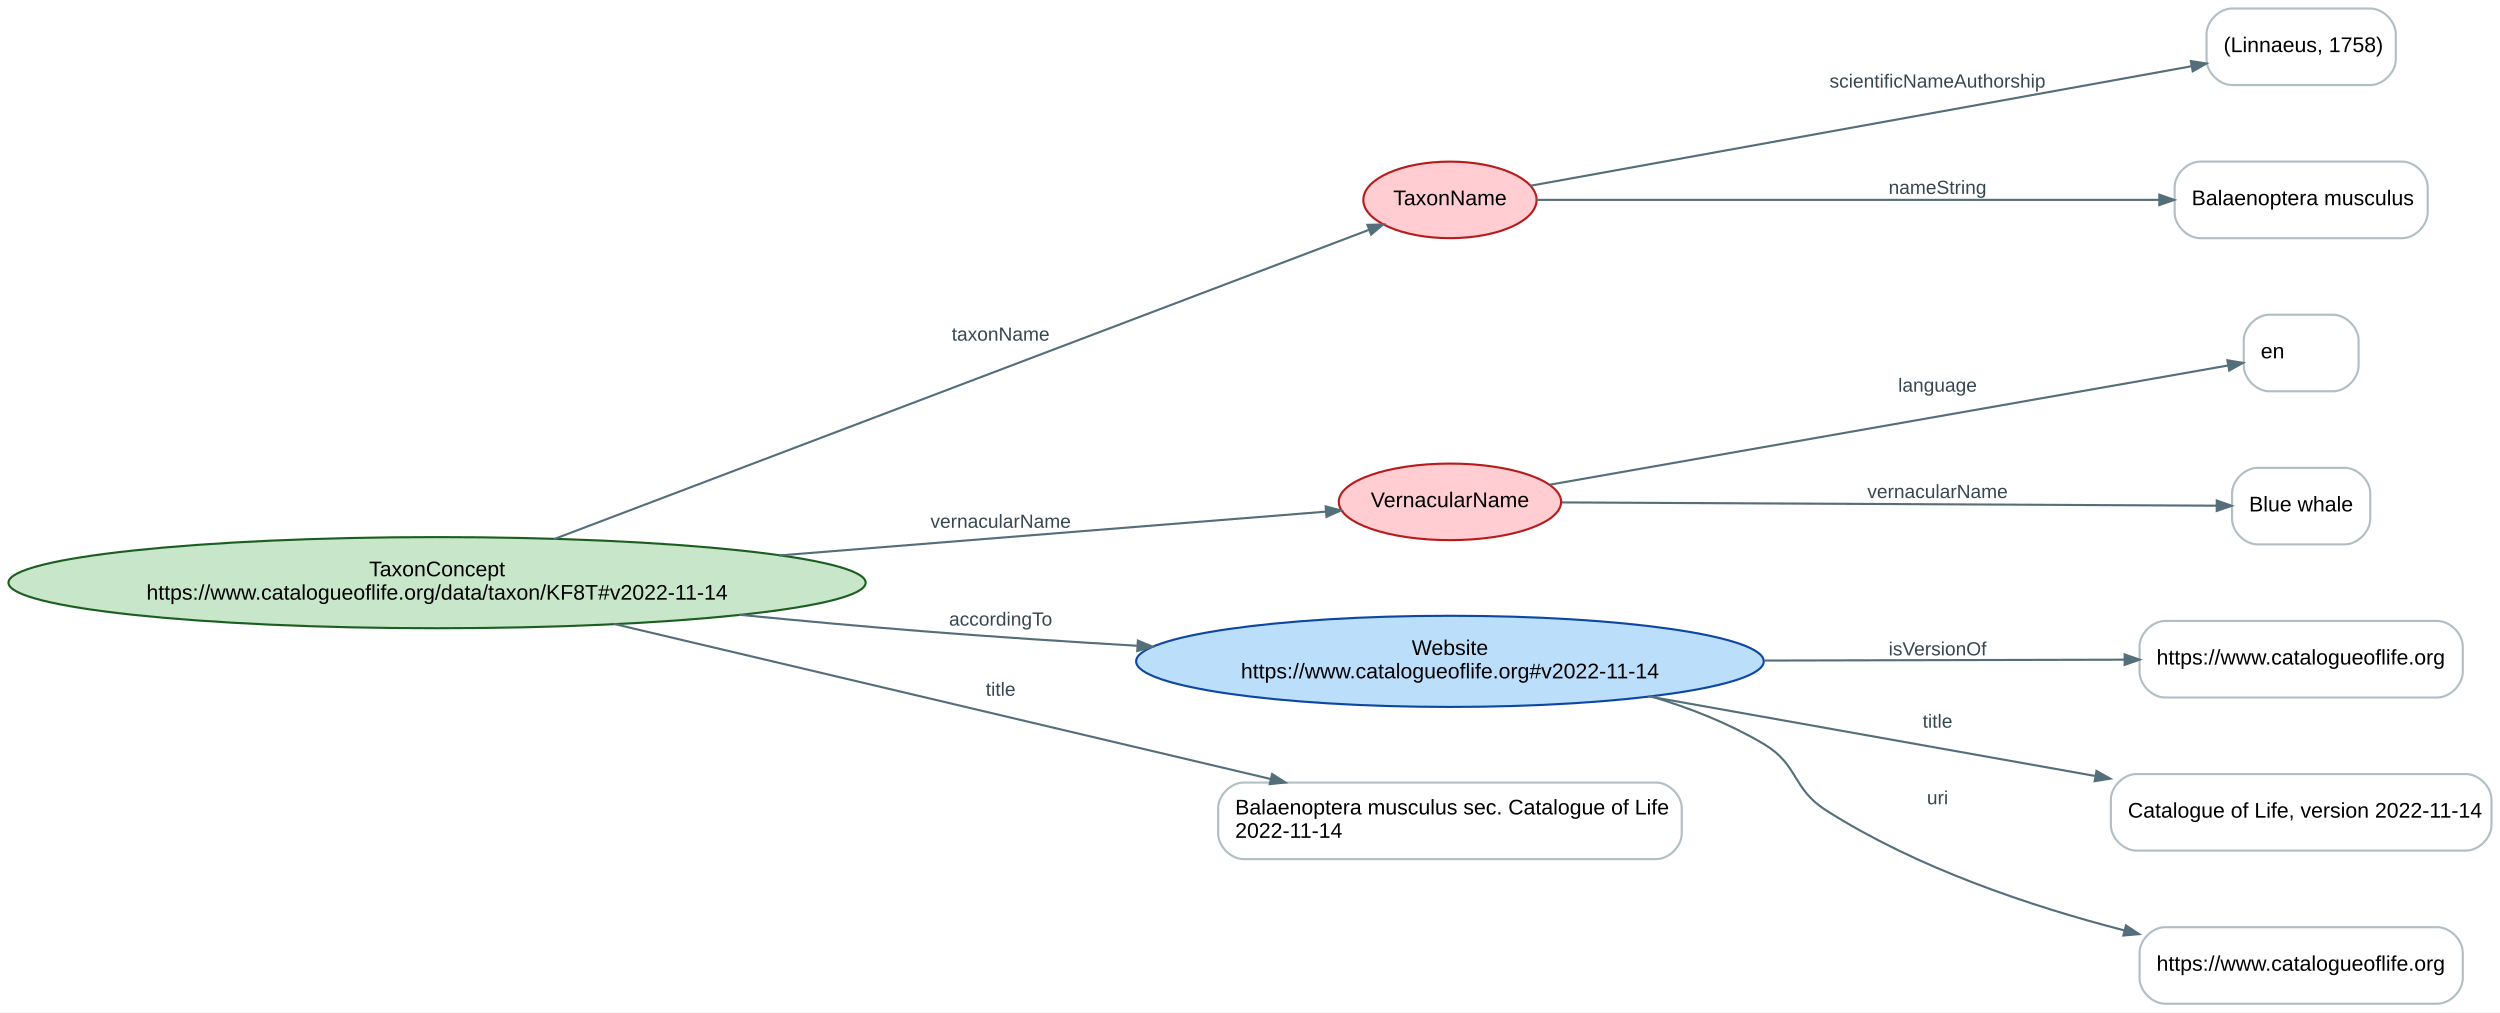
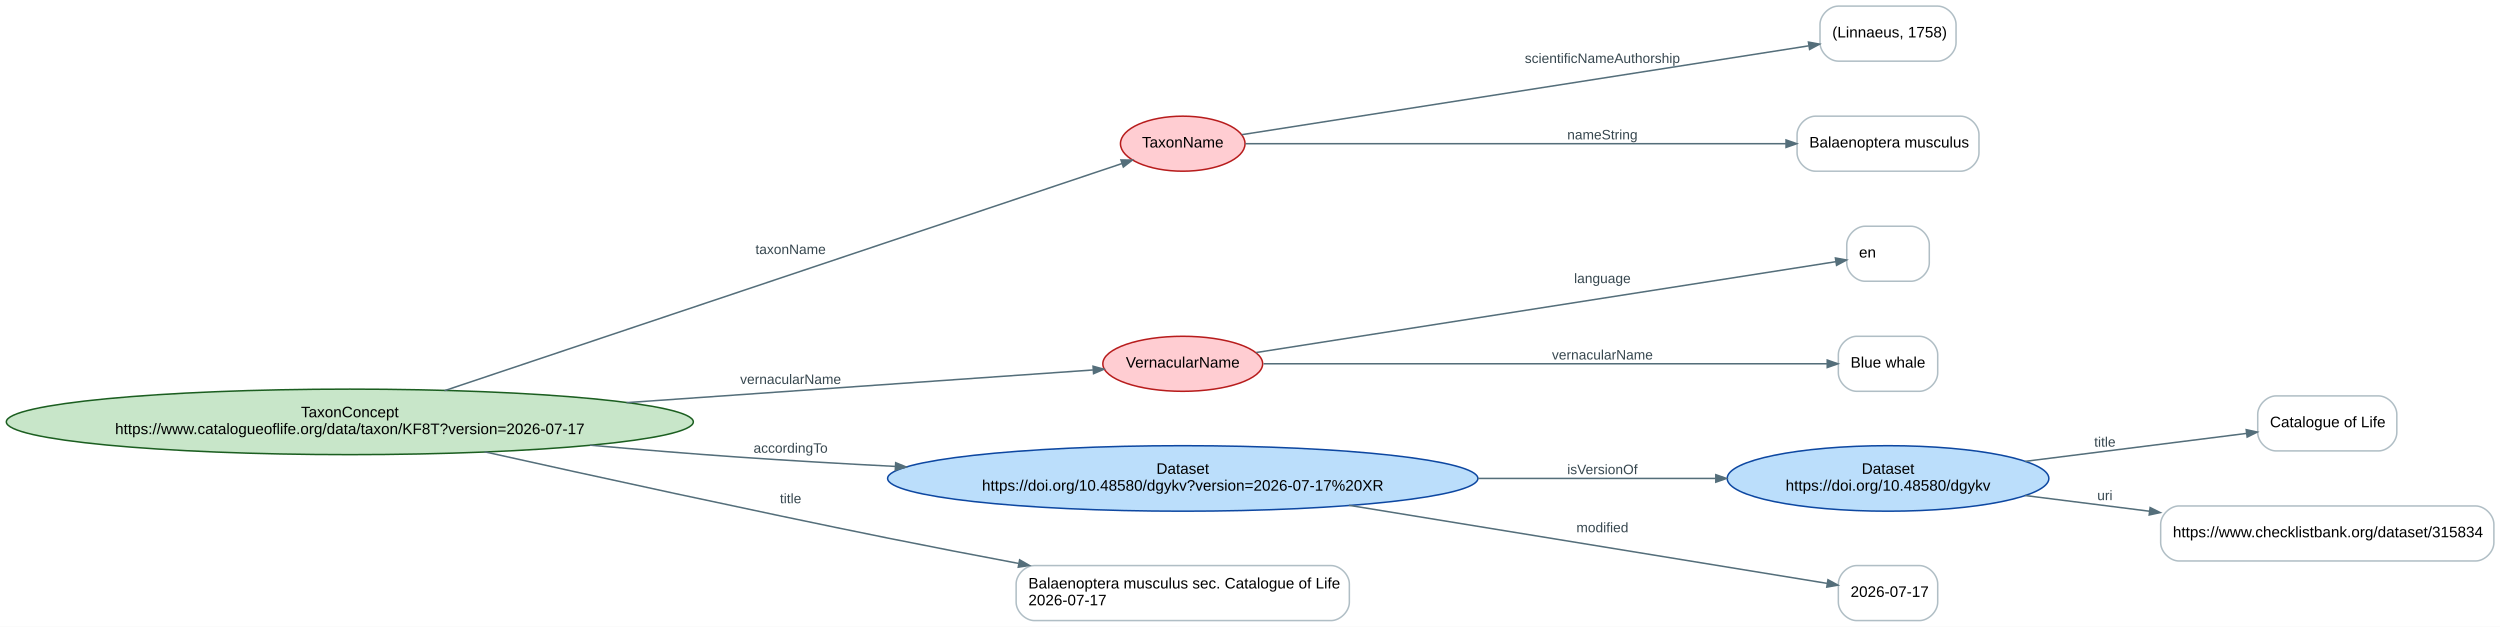
- <svg xmlns="http://www.w3.org/2000/svg" width="100%" height="100%" viewBox="0.00 0.00 1175.62 476.00">
-   <g id="graph0" class="graph" transform="scale(1 1) rotate(0) translate(4 472)">
-     <polygon fill="white" stroke="transparent" points="-4,4 -4,-472 1171.62,-472 1171.62,4 -4,4" />
+ <svg xmlns="http://www.w3.org/2000/svg" width="100%" height="100%" viewBox="0.00 0.00 1635.52 410.00">
+   <g id="graph0" class="graph" transform="scale(1 1) rotate(0) translate(4 406)">
+     <polygon fill="white" stroke="transparent" points="-4,4 -4,-406 1631.52,-406 1631.52,4 -4,4" />
    <g id="node1" class="node">
-       <ellipse fill="#ffcdd2" stroke="#b71c1c" cx="677.84" cy="-378" rx="40.74" ry="18" />
-       <text text-anchor="middle" x="677.84" y="-375.5" font-family="Arial,Helvetica" font-size="10.00">TaxonName</text>
+       <ellipse fill="#ffcdd2" stroke="#b71c1c" cx="769.76" cy="-312" rx="40.74" ry="18" />
+       <text text-anchor="middle" x="769.76" y="-309.5" font-family="Arial,Helvetica" font-size="10.00">TaxonName</text>
    </g>
    <g id="node2" class="node">
-       <path fill="#ffffff" stroke="#b0bec5" d="M1110.62,-468C1110.62,-468 1045.62,-468 1045.62,-468 1039.62,-468 1033.62,-462 1033.62,-456 1033.62,-456 1033.62,-444 1033.62,-444 1033.62,-438 1039.62,-432 1045.62,-432 1045.62,-432 1110.62,-432 1110.62,-432 1116.62,-432 1122.62,-438 1122.62,-444 1122.62,-444 1122.62,-456 1122.62,-456 1122.62,-462 1116.62,-468 1110.62,-468" />
-       <text text-anchor="start" x="1041.62" y="-447.5" font-family="Arial,Helvetica" font-size="10.00">(Linnaeus, 1758)</text>
+       <path fill="#ffffff" stroke="#b0bec5" d="M1263.66,-402C1263.66,-402 1198.66,-402 1198.66,-402 1192.66,-402 1186.66,-396 1186.66,-390 1186.66,-390 1186.66,-378 1186.66,-378 1186.66,-372 1192.66,-366 1198.66,-366 1198.66,-366 1263.66,-366 1263.66,-366 1269.66,-366 1275.66,-372 1275.66,-378 1275.66,-378 1275.66,-390 1275.66,-390 1275.66,-396 1269.66,-402 1263.66,-402" />
+       <text text-anchor="start" x="1194.66" y="-381.5" font-family="Arial,Helvetica" font-size="10.00">(Linnaeus, 1758)</text>
    </g>
    <g id="edge1" class="edge">
-       <path fill="none" stroke="#546e7a" d="M715.59,-384.64C787.09,-397.57 945.02,-426.12 1026.42,-440.83" />
-       <polygon fill="#546e7a" stroke="#546e7a" points="1026.25,-443.29 1033.57,-442.13 1027.12,-438.47 1026.25,-443.29" />
-       <text text-anchor="middle" x="907.12" y="-430.8" font-family="Arial,Helvetica" font-size="9.00" fill="#37474f">scientificNameAuthorship</text>
+       <path fill="none" stroke="#546e7a" d="M808.35,-317.89C890.54,-330.77 1086.26,-361.45 1179.32,-376.03" />
+       <polygon fill="#546e7a" stroke="#546e7a" points="1179.09,-378.48 1186.38,-377.14 1179.85,-373.63 1179.09,-378.48" />
+       <text text-anchor="middle" x="1044.3" y="-364.8" font-family="Arial,Helvetica" font-size="9.00" fill="#37474f">scientificNameAuthorship</text>
    </g>
    <g id="node3" class="node">
-       <path fill="#ffffff" stroke="#b0bec5" d="M1125.62,-396C1125.62,-396 1030.62,-396 1030.62,-396 1024.62,-396 1018.62,-390 1018.62,-384 1018.62,-384 1018.62,-372 1018.62,-372 1018.62,-366 1024.62,-360 1030.62,-360 1030.62,-360 1125.62,-360 1125.62,-360 1131.62,-360 1137.62,-366 1137.62,-372 1137.62,-372 1137.62,-384 1137.62,-384 1137.62,-390 1131.62,-396 1125.62,-396" />
-       <text text-anchor="start" x="1026.62" y="-375.5" font-family="Arial,Helvetica" font-size="10.00">Balaenoptera musculus</text>
+       <path fill="#ffffff" stroke="#b0bec5" d="M1278.66,-330C1278.66,-330 1183.66,-330 1183.66,-330 1177.66,-330 1171.66,-324 1171.66,-318 1171.66,-318 1171.66,-306 1171.66,-306 1171.66,-300 1177.66,-294 1183.66,-294 1183.66,-294 1278.66,-294 1278.66,-294 1284.66,-294 1290.66,-300 1290.66,-306 1290.66,-306 1290.66,-318 1290.66,-318 1290.66,-324 1284.66,-330 1278.66,-330" />
+       <text text-anchor="start" x="1179.66" y="-309.5" font-family="Arial,Helvetica" font-size="10.00">Balaenoptera musculus</text>
    </g>
    <g id="edge2" class="edge">
-       <path fill="none" stroke="#546e7a" d="M718.48,-378C786.93,-378 927.92,-378 1011.28,-378" />
-       <polygon fill="#546e7a" stroke="#546e7a" points="1011.42,-380.45 1018.42,-378 1011.42,-375.55 1011.42,-380.45" />
-       <text text-anchor="middle" x="907.12" y="-380.8" font-family="Arial,Helvetica" font-size="9.00" fill="#37474f">nameString</text>
+       <path fill="none" stroke="#546e7a" d="M810.73,-312C889.95,-312 1067.6,-312 1164.34,-312" />
+       <polygon fill="#546e7a" stroke="#546e7a" points="1164.44,-314.45 1171.44,-312 1164.44,-309.55 1164.44,-314.45" />
+       <text text-anchor="middle" x="1044.3" y="-314.8" font-family="Arial,Helvetica" font-size="9.00" fill="#37474f">nameString</text>
    </g>
    <g id="node4" class="node">
-       <ellipse fill="#ffcdd2" stroke="#b71c1c" cx="677.84" cy="-236" rx="52.28" ry="18" />
-       <text text-anchor="middle" x="677.84" y="-233.5" font-family="Arial,Helvetica" font-size="10.00">VernacularName</text>
+       <ellipse fill="#ffcdd2" stroke="#b71c1c" cx="769.76" cy="-168" rx="52.28" ry="18" />
+       <text text-anchor="middle" x="769.76" y="-165.5" font-family="Arial,Helvetica" font-size="10.00">VernacularName</text>
    </g>
    <g id="node5" class="node">
-       <path fill="#ffffff" stroke="#b0bec5" d="M1093.12,-324C1093.12,-324 1063.12,-324 1063.12,-324 1057.12,-324 1051.12,-318 1051.12,-312 1051.12,-312 1051.12,-300 1051.12,-300 1051.12,-294 1057.12,-288 1063.12,-288 1063.12,-288 1093.12,-288 1093.12,-288 1099.12,-288 1105.12,-294 1105.12,-300 1105.12,-300 1105.12,-312 1105.12,-312 1105.12,-318 1099.12,-324 1093.12,-324" />
-       <text text-anchor="start" x="1059.12" y="-303.5" font-family="Arial,Helvetica" font-size="10.00">en</text>
+       <path fill="#ffffff" stroke="#b0bec5" d="M1246.16,-258C1246.16,-258 1216.16,-258 1216.16,-258 1210.16,-258 1204.16,-252 1204.16,-246 1204.16,-246 1204.16,-234 1204.16,-234 1204.16,-228 1210.16,-222 1216.16,-222 1216.16,-222 1246.16,-222 1246.16,-222 1252.16,-222 1258.16,-228 1258.16,-234 1258.16,-234 1258.16,-246 1258.16,-246 1258.16,-252 1252.16,-258 1246.16,-258" />
+       <text text-anchor="start" x="1212.16" y="-237.5" font-family="Arial,Helvetica" font-size="10.00">en</text>
    </g>
    <g id="edge3" class="edge">
-       <path fill="none" stroke="#546e7a" d="M724.91,-244.1C806.08,-258.36 972.67,-287.64 1043.77,-300.14" />
-       <polygon fill="#546e7a" stroke="#546e7a" points="1043.43,-302.57 1050.75,-301.37 1044.28,-297.74 1043.43,-302.57" />
-       <text text-anchor="middle" x="907.12" y="-287.8" font-family="Arial,Helvetica" font-size="9.00" fill="#37474f">language</text>
+       <path fill="none" stroke="#546e7a" d="M817.76,-175.37C910.89,-189.96 1116.74,-222.22 1197.11,-234.82" />
+       <polygon fill="#546e7a" stroke="#546e7a" points="1196.74,-237.24 1204.04,-235.91 1197.5,-232.4 1196.74,-237.24" />
+       <text text-anchor="middle" x="1044.3" y="-220.8" font-family="Arial,Helvetica" font-size="9.00" fill="#37474f">language</text>
    </g>
    <g id="node6" class="node">
-       <path fill="#ffffff" stroke="#b0bec5" d="M1098.62,-252C1098.62,-252 1057.62,-252 1057.62,-252 1051.62,-252 1045.62,-246 1045.62,-240 1045.62,-240 1045.62,-228 1045.62,-228 1045.62,-222 1051.62,-216 1057.62,-216 1057.62,-216 1098.62,-216 1098.62,-216 1104.62,-216 1110.62,-222 1110.62,-228 1110.62,-228 1110.62,-240 1110.62,-240 1110.62,-246 1104.62,-252 1098.62,-252" />
-       <text text-anchor="start" x="1053.62" y="-231.5" font-family="Arial,Helvetica" font-size="10.00">Blue whale</text>
+       <path fill="#ffffff" stroke="#b0bec5" d="M1251.66,-186C1251.66,-186 1210.66,-186 1210.66,-186 1204.66,-186 1198.66,-180 1198.66,-174 1198.66,-174 1198.66,-162 1198.66,-162 1198.66,-156 1204.66,-150 1210.66,-150 1210.66,-150 1251.66,-150 1251.66,-150 1257.66,-150 1263.66,-156 1263.66,-162 1263.66,-162 1263.66,-174 1263.66,-174 1263.66,-180 1257.66,-186 1251.66,-186" />
+       <text text-anchor="start" x="1206.66" y="-165.5" font-family="Arial,Helvetica" font-size="10.00">Blue whale</text>
    </g>
    <g id="edge4" class="edge">
-       <path fill="none" stroke="#546e7a" d="M730.5,-235.74C811.38,-235.33 966.13,-234.56 1038.29,-234.2" />
-       <polygon fill="#546e7a" stroke="#546e7a" points="1038.43,-236.64 1045.42,-234.16 1038.41,-231.74 1038.43,-236.64" />
-       <text text-anchor="middle" x="907.12" y="-237.8" font-family="Arial,Helvetica" font-size="9.00" fill="#37474f">vernacularName</text>
+       <path fill="none" stroke="#546e7a" d="M822.57,-168C915.5,-168 1108.54,-168 1191.21,-168" />
+       <polygon fill="#546e7a" stroke="#546e7a" points="1191.39,-170.45 1198.39,-168 1191.39,-165.55 1191.39,-170.45" />
+       <text text-anchor="middle" x="1044.3" y="-170.8" font-family="Arial,Helvetica" font-size="9.00" fill="#37474f">vernacularName</text>
    </g>
    <g id="node7" class="node">
-       <ellipse fill="#bbdefb" stroke="#0d47a1" cx="677.84" cy="-161" rx="147.57" ry="21.43" />
-       <text text-anchor="middle" x="677.84" y="-164" font-family="Arial,Helvetica" font-size="10.00">Website</text>
-       <text text-anchor="middle" x="677.84" y="-153" font-family="Arial,Helvetica" font-size="10.00">https://www.catalogueoflife.org#v2022-11-14</text>
+       <ellipse fill="#bbdefb" stroke="#0d47a1" cx="1231.16" cy="-93" rx="105.22" ry="21.43" />
+       <text text-anchor="middle" x="1231.16" y="-96" font-family="Arial,Helvetica" font-size="10.00">Dataset</text>
+       <text text-anchor="middle" x="1231.16" y="-85" font-family="Arial,Helvetica" font-size="10.00">https://doi.org/10.48580/dgykv</text>
    </g>
    <g id="node8" class="node">
-       <path fill="#ffffff" stroke="#b0bec5" d="M1142.12,-180C1142.12,-180 1014.12,-180 1014.12,-180 1008.12,-180 1002.12,-174 1002.12,-168 1002.12,-168 1002.12,-156 1002.12,-156 1002.12,-150 1008.12,-144 1014.12,-144 1014.12,-144 1142.12,-144 1142.12,-144 1148.12,-144 1154.12,-150 1154.12,-156 1154.12,-156 1154.12,-168 1154.12,-168 1154.12,-174 1148.12,-180 1142.12,-180" />
-       <text text-anchor="start" x="1010.12" y="-159.5" font-family="Arial,Helvetica" font-size="10.00">https://www.catalogueoflife.org</text>
+       <path fill="#ffffff" stroke="#b0bec5" d="M1552.02,-147C1552.02,-147 1485.02,-147 1485.02,-147 1479.02,-147 1473.02,-141 1473.02,-135 1473.02,-135 1473.02,-123 1473.02,-123 1473.02,-117 1479.02,-111 1485.02,-111 1485.02,-111 1552.02,-111 1552.02,-111 1558.02,-111 1564.02,-117 1564.02,-123 1564.02,-123 1564.02,-135 1564.02,-135 1564.02,-141 1558.02,-147 1552.02,-147" />
+       <text text-anchor="start" x="1481.02" y="-126.5" font-family="Arial,Helvetica" font-size="10.00">Catalogue of Life</text>
    </g>
    <g id="edge5" class="edge">
-       <path fill="none" stroke="#546e7a" d="M825.73,-161.37C882.89,-161.51 946.23,-161.67 995.03,-161.79" />
-       <polygon fill="#546e7a" stroke="#546e7a" points="995.11,-164.24 1002.12,-161.81 995.13,-159.34 995.11,-164.24" />
-       <text text-anchor="middle" x="907.12" y="-163.8" font-family="Arial,Helvetica" font-size="9.00" fill="#37474f">isVersionOf</text>
+       <path fill="none" stroke="#546e7a" d="M1320.88,-104.19C1368.42,-110.19 1425.33,-117.37 1465.66,-122.46" />
+       <polygon fill="#546e7a" stroke="#546e7a" points="1465.49,-124.91 1472.74,-123.35 1466.11,-120.04 1465.49,-124.91" />
+       <text text-anchor="middle" x="1373.02" y="-113.8" font-family="Arial,Helvetica" font-size="9.00" fill="#37474f">title</text>
    </g>
    <g id="node9" class="node">
-       <path fill="#ffffff" stroke="#b0bec5" d="M1155.62,-108C1155.62,-108 1000.62,-108 1000.62,-108 994.62,-108 988.62,-102 988.62,-96 988.62,-96 988.62,-84 988.62,-84 988.62,-78 994.62,-72 1000.62,-72 1000.62,-72 1155.62,-72 1155.62,-72 1161.62,-72 1167.62,-78 1167.62,-84 1167.62,-84 1167.62,-96 1167.62,-96 1167.62,-102 1161.62,-108 1155.62,-108" />
-       <text text-anchor="start" x="996.62" y="-87.5" font-family="Arial,Helvetica" font-size="10.00">Catalogue of Life, version 2022-11-14</text>
+       <path fill="#ffffff" stroke="#b0bec5" d="M1615.52,-75C1615.52,-75 1421.52,-75 1421.52,-75 1415.52,-75 1409.52,-69 1409.52,-63 1409.52,-63 1409.52,-51 1409.52,-51 1409.52,-45 1415.52,-39 1421.52,-39 1421.52,-39 1615.52,-39 1615.52,-39 1621.52,-39 1627.52,-45 1627.52,-51 1627.52,-51 1627.52,-63 1627.52,-63 1627.52,-69 1621.52,-75 1615.52,-75" />
+       <text text-anchor="start" x="1417.52" y="-54.5" font-family="Arial,Helvetica" font-size="10.00">https://www.checklistbank.org/dataset/315834</text>
    </g>
    <g id="edge6" class="edge">
-       <path fill="none" stroke="#546e7a" d="M771.21,-144.53C834.16,-133.31 917.32,-118.49 981.05,-107.13" />
-       <polygon fill="#546e7a" stroke="#546e7a" points="981.87,-109.47 988.33,-105.83 981.01,-104.65 981.87,-109.47" />
-       <text text-anchor="middle" x="907.12" y="-129.8" font-family="Arial,Helvetica" font-size="9.00" fill="#37474f">title</text>
+       <path fill="none" stroke="#546e7a" d="M1320.88,-81.81C1346.57,-78.57 1374.98,-74.98 1402.04,-71.57" />
+       <polygon fill="#546e7a" stroke="#546e7a" points="1402.63,-73.96 1409.26,-70.66 1402.01,-69.1 1402.63,-73.96" />
+       <text text-anchor="middle" x="1373.02" y="-78.8" font-family="Arial,Helvetica" font-size="9.00" fill="#37474f">uri</text>
    </g>
    <g id="node10" class="node">
-       <path fill="#ffffff" stroke="#b0bec5" d="M1142.12,-36C1142.12,-36 1014.12,-36 1014.12,-36 1008.12,-36 1002.12,-30 1002.12,-24 1002.12,-24 1002.12,-12 1002.12,-12 1002.12,-6 1008.12,0 1014.12,0 1014.12,0 1142.12,0 1142.12,0 1148.12,0 1154.12,-6 1154.12,-12 1154.12,-12 1154.12,-24 1154.12,-24 1154.12,-30 1148.12,-36 1142.12,-36" />
-       <text text-anchor="start" x="1010.12" y="-15.5" font-family="Arial,Helvetica" font-size="10.00">https://www.catalogueoflife.org</text>
+       <ellipse fill="#bbdefb" stroke="#0d47a1" cx="769.76" cy="-93" rx="193.08" ry="21.43" />
+       <text text-anchor="middle" x="769.76" y="-96" font-family="Arial,Helvetica" font-size="10.00">Dataset</text>
+       <text text-anchor="middle" x="769.76" y="-85" font-family="Arial,Helvetica" font-size="10.00">https://doi.org/10.48580/dgykv?version=2026-07-17%20XR</text>
    </g>
    <g id="edge7" class="edge">
-       <path fill="none" stroke="#546e7a" d="M772.07,-144.63C790.59,-139.1 809.33,-131.75 825.62,-122 841.81,-112.31 838.72,-101.15 854.62,-91 897.24,-63.81 950.95,-45.81 994.93,-34.49" />
-       <polygon fill="#546e7a" stroke="#546e7a" points="995.71,-36.82 1001.9,-32.73 994.51,-32.07 995.71,-36.82" />
-       <text text-anchor="middle" x="907.12" y="-93.8" font-family="Arial,Helvetica" font-size="9.00" fill="#37474f">uri</text>
+       <path fill="none" stroke="#546e7a" d="M962.92,-93C1015.9,-93 1071.6,-93 1118.37,-93" />
+       <polygon fill="#546e7a" stroke="#546e7a" points="1118.5,-95.45 1125.5,-93 1118.5,-90.55 1118.5,-95.45" />
+       <text text-anchor="middle" x="1044.3" y="-95.8" font-family="Arial,Helvetica" font-size="9.00" fill="#37474f">isVersionOf</text>
    </g>
    <g id="node11" class="node">
-       <ellipse fill="#c8e6c9" stroke="#1b5e20" cx="201.53" cy="-198" rx="201.55" ry="21.43" />
-       <text text-anchor="middle" x="201.53" y="-201" font-family="Arial,Helvetica" font-size="10.00">TaxonConcept</text>
-       <text text-anchor="middle" x="201.53" y="-190" font-family="Arial,Helvetica" font-size="10.00">https://www.catalogueoflife.org/data/taxon/KF8T#v2022-11-14</text>
+       <path fill="#ffffff" stroke="#b0bec5" d="M1251.66,-36C1251.66,-36 1210.66,-36 1210.66,-36 1204.66,-36 1198.66,-30 1198.66,-24 1198.66,-24 1198.66,-12 1198.66,-12 1198.66,-6 1204.66,0 1210.66,0 1210.66,0 1251.66,0 1251.66,0 1257.66,0 1263.66,-6 1263.66,-12 1263.66,-12 1263.66,-24 1263.66,-24 1263.66,-30 1257.66,-36 1251.66,-36" />
+       <text text-anchor="start" x="1206.66" y="-15.5" font-family="Arial,Helvetica" font-size="10.00">2026-07-17</text>
+     </g>
+     <g id="edge8" class="edge">
+       <path fill="none" stroke="#546e7a" d="M878.47,-75.42C978.77,-59.04 1122.8,-35.53 1191.22,-24.36" />
+       <polygon fill="#546e7a" stroke="#546e7a" points="1191.88,-26.73 1198.39,-23.19 1191.09,-21.9 1191.88,-26.73" />
+       <text text-anchor="middle" x="1044.3" y="-57.8" font-family="Arial,Helvetica" font-size="9.00" fill="#37474f">modified</text>
+     </g>
+     <g id="node12" class="node">
+       <ellipse fill="#c8e6c9" stroke="#1b5e20" cx="224.86" cy="-130" rx="224.72" ry="21.43" />
+       <text text-anchor="middle" x="224.86" y="-133" font-family="Arial,Helvetica" font-size="10.00">TaxonConcept</text>
+       <text text-anchor="middle" x="224.86" y="-122" font-family="Arial,Helvetica" font-size="10.00">https://www.catalogueoflife.org/data/taxon/KF8T?version=2026-07-17</text>
+     </g>
+     <g id="edge11" class="edge">
+       <path fill="none" stroke="#546e7a" d="M286.82,-150.44C399.37,-188.17 636.82,-267.77 730.03,-299.02" />
+       <polygon fill="#546e7a" stroke="#546e7a" points="729.34,-301.37 736.76,-301.27 730.9,-296.72 729.34,-301.37" />
+       <text text-anchor="middle" x="513.22" y="-239.8" font-family="Arial,Helvetica" font-size="9.00" fill="#37474f">taxonName</text>
+     </g>
+     <g id="edge12" class="edge">
+       <path fill="none" stroke="#546e7a" d="M405.88,-142.6C511.82,-150.02 638.79,-158.9 710.99,-163.96" />
+       <polygon fill="#546e7a" stroke="#546e7a" points="711.08,-166.42 718.23,-164.46 711.42,-161.53 711.08,-166.42" />
+       <text text-anchor="middle" x="513.22" y="-154.8" font-family="Arial,Helvetica" font-size="9.00" fill="#37474f">vernacularName</text>
    </g>
    <g id="edge10" class="edge">
-       <path fill="none" stroke="#546e7a" d="M256.47,-218.47C353.77,-255.4 556.28,-332.25 639.69,-363.9" />
-       <polygon fill="#546e7a" stroke="#546e7a" points="639.03,-366.27 646.44,-366.47 640.77,-361.69 639.03,-366.27" />
-       <text text-anchor="middle" x="466.55" y="-311.8" font-family="Arial,Helvetica" font-size="9.00" fill="#37474f">taxonName</text>
+       <path fill="none" stroke="#546e7a" d="M381.91,-114.76C413.91,-111.93 447.39,-109.18 478.72,-107 511.94,-104.69 547.32,-102.64 581.55,-100.87" />
+       <polygon fill="#546e7a" stroke="#546e7a" points="581.96,-103.3 588.83,-100.49 581.71,-98.41 581.96,-103.3" />
+       <text text-anchor="middle" x="513.22" y="-109.8" font-family="Arial,Helvetica" font-size="9.00" fill="#37474f">accordingTo</text>
    </g>
-     <g id="edge11" class="edge">
-       <path fill="none" stroke="#546e7a" d="M362.44,-210.81C451.14,-217.92 556.01,-226.32 619.42,-231.4" />
-       <polygon fill="#546e7a" stroke="#546e7a" points="619.39,-233.86 626.57,-231.97 619.78,-228.97 619.39,-233.86" />
-       <text text-anchor="middle" x="466.55" y="-223.8" font-family="Arial,Helvetica" font-size="9.00" fill="#37474f">vernacularName</text>
+     <g id="node13" class="node">
+       <path fill="#ffffff" stroke="#b0bec5" d="M866.76,-36C866.76,-36 672.76,-36 672.76,-36 666.76,-36 660.76,-30 660.76,-24 660.76,-24 660.76,-12 660.76,-12 660.76,-6 666.76,0 672.76,0 672.76,0 866.76,0 866.76,0 872.76,0 878.76,-6 878.76,-12 878.76,-12 878.76,-24 878.76,-24 878.76,-30 872.76,-36 866.76,-36" />
+       <text text-anchor="start" x="668.76" y="-21" font-family="Arial,Helvetica" font-size="10.00">Balaenoptera musculus sec. Catalogue of Life</text>
+       <text text-anchor="start" x="668.76" y="-10" font-family="Arial,Helvetica" font-size="10.00">2026-07-17</text>
    </g>
    <g id="edge9" class="edge">
-       <path fill="none" stroke="#546e7a" d="M343.55,-182.91C372.79,-180.05 403.41,-177.25 432.05,-175 463.91,-172.49 498.13,-170.25 530.59,-168.34" />
-       <polygon fill="#546e7a" stroke="#546e7a" points="531.08,-170.76 537.93,-167.91 530.8,-165.87 531.08,-170.76" />
-       <text text-anchor="middle" x="466.55" y="-177.8" font-family="Arial,Helvetica" font-size="9.00" fill="#37474f">accordingTo</text>
-     </g>
-     <g id="node12" class="node">
-       <path fill="#ffffff" stroke="#b0bec5" d="M774.84,-104C774.84,-104 580.84,-104 580.84,-104 574.84,-104 568.84,-98 568.84,-92 568.84,-92 568.84,-80 568.84,-80 568.84,-74 574.84,-68 580.84,-68 580.84,-68 774.84,-68 774.84,-68 780.84,-68 786.84,-74 786.84,-80 786.84,-80 786.84,-92 786.84,-92 786.84,-98 780.84,-104 774.84,-104" />
-       <text text-anchor="start" x="576.84" y="-89" font-family="Arial,Helvetica" font-size="10.00">Balaenoptera musculus sec. Catalogue of Life</text>
-       <text text-anchor="start" x="576.84" y="-78" font-family="Arial,Helvetica" font-size="10.00">2022-11-14</text>
-     </g>
-     <g id="edge8" class="edge">
-       <path fill="none" stroke="#546e7a" d="M284.6,-178.62C371.08,-158.2 506.56,-126.21 593.51,-105.68" />
-       <polygon fill="#546e7a" stroke="#546e7a" points="594.21,-108.03 600.46,-104.03 593.09,-103.26 594.21,-108.03" />
-       <text text-anchor="middle" x="466.55" y="-144.8" font-family="Arial,Helvetica" font-size="9.00" fill="#37474f">title</text>
+       <path fill="none" stroke="#546e7a" d="M312.95,-110.43C383.86,-94.66 486.61,-72.2 576.72,-54 604.46,-48.4 634.52,-42.62 662.43,-37.38" />
+       <polygon fill="#546e7a" stroke="#546e7a" points="663.05,-39.76 669.48,-36.06 662.15,-34.94 663.05,-39.76" />
+       <text text-anchor="middle" x="513.22" y="-76.8" font-family="Arial,Helvetica" font-size="9.00" fill="#37474f">title</text>
    </g>
  </g>
</svg>
